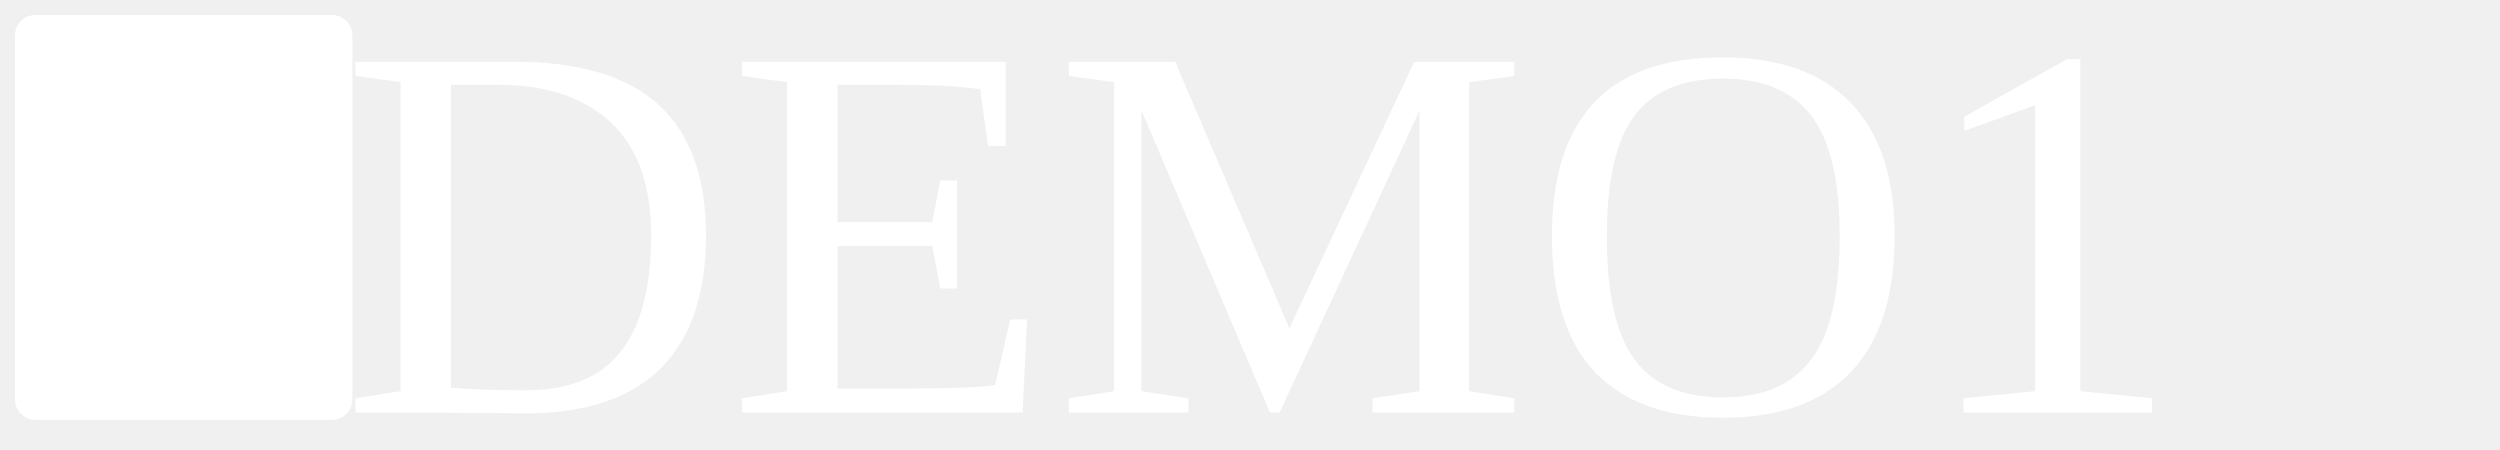
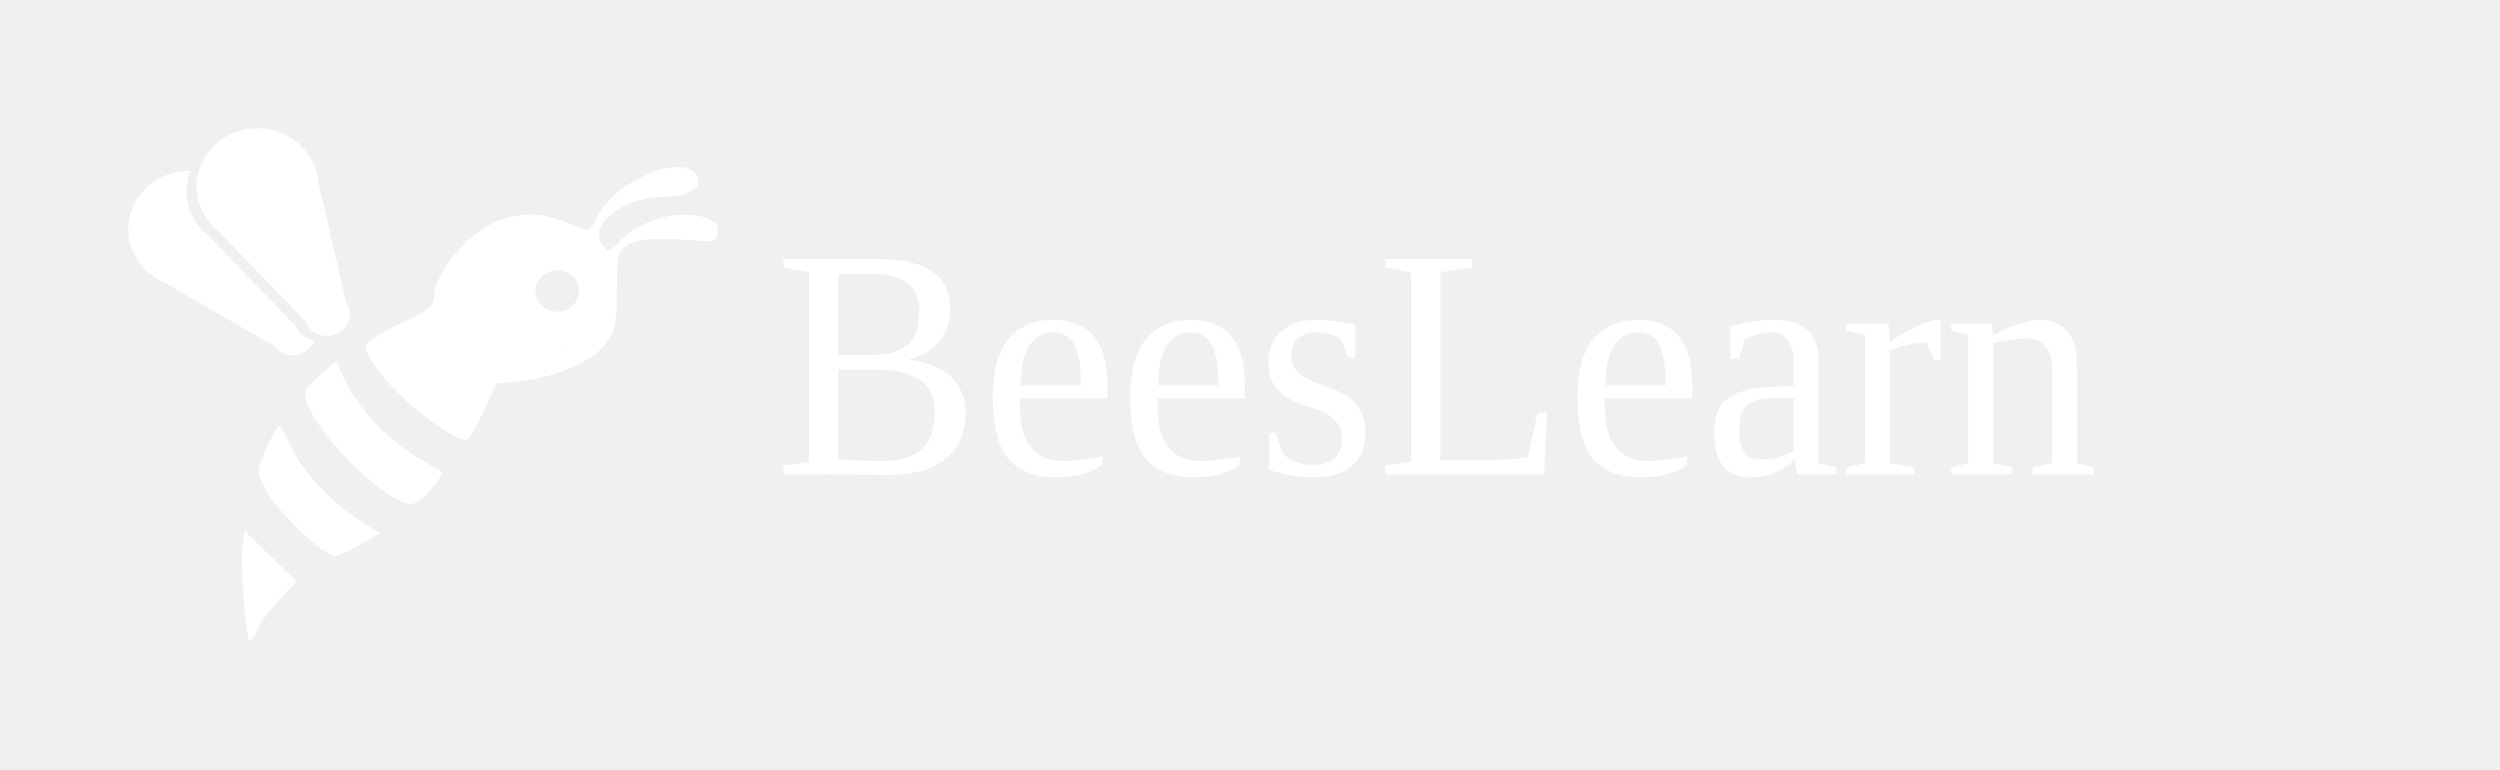
- <svg xmlns="http://www.w3.org/2000/svg" width="166.728" height="30" viewBox="0 0 44.113 7.937" version="1.1" id="svg5">
+ <svg xmlns="http://www.w3.org/2000/svg" width="195" height="60" viewBox="0 0 51.594 15.875" version="1.1" id="svg5">
  <defs id="defs2" />
-   <g id="layer1" transform="translate(-168.0104,-170.6562)">
-     <text xml:space="preserve" style="font-size:9.445px;fill:#ffffff;stroke:#000000;stroke-width:0" x="174.016" y="177.931" id="text1650">
-       <tspan id="tspan1648" style="fill:#ffffff;stroke-width:0" x="174.016" y="177.931">DEMO1</tspan>
-     </text>
-     <rect style="fill:#ffffff;stroke:#000000;stroke-width:0" id="rect998" width="5.953" height="7.144" x="168.275" y="170.921" ry="0.361" />
+   <g id="layer1" transform="translate(-169.7038,-171.0527)">
+     <g id="g8045">
+       <g id="g952" transform="matrix(0.9999986,0,0,1,2.646075,2.645843)">
+         <path id="path12326" style="fill:#ffffff;stroke-width:0.091" d="m 172.367,171.053 a 1.258,1.204 0 0 0 -0.662,0.183 1.258,1.204 0 0 0 -0.4,1.659 1.258,1.204 0 0 0 0.269,0.292 l 1.786,1.851 a 0.472,0.452 0 0 0 0.044,0.088 0.472,0.452 0 0 0 0.65,0.144 0.472,0.452 0 0 0 0.15,-0.622 0.472,0.452 0 0 0 -0.005,-0.008 l -0.573,-2.485 a 1.258,1.204 0 0 0 -0.186,-0.535 h -3.1e-4 a 1.258,1.204 0 0 0 -1.072,-0.566 z m 8.662,0.799 c -0.545,0.012 -1.419,0.499 -1.664,1.067 -0.086,0.198 -0.158,0.255 -0.267,0.21 -0.796,-0.326 -1.061,-0.36 -1.627,-0.21 -0.664,0.177 -1.455,1.072 -1.462,1.655 -0.002,0.143 -0.166,0.265 -0.702,0.519 -0.385,0.182 -0.7,0.384 -0.7,0.448 0,0.33 0.775,1.187 1.508,1.667 0.419,0.274 0.548,0.322 0.628,0.23 0.055,-0.064 0.205,-0.341 0.332,-0.616 l 0.231,-0.5 0.541,-0.06 c 0.734,-0.082 1.44,-0.398 1.716,-0.768 0.197,-0.264 0.225,-0.401 0.226,-1.096 0.002,-0.738 0.017,-0.804 0.225,-0.936 0.211,-0.134 0.659,-0.157 1.547,-0.08 0.229,0.02 0.285,-0.013 0.31,-0.177 0.022,-0.148 -0.034,-0.224 -0.216,-0.29 -0.56,-0.204 -1.359,0.008 -1.813,0.478 -0.223,0.232 -0.226,0.233 -0.358,0.053 -0.292,-0.398 0.45,-0.977 1.253,-0.978 0.514,-3.5e-4 0.811,-0.168 0.716,-0.405 -0.055,-0.138 -0.193,-0.202 -0.372,-0.209 -0.017,-5.7e-4 -0.034,-9.6e-4 -0.051,-5.7e-4 z m -10.074,0.081 a 1.258,1.204 0 0 0 -0.927,0.398 1.258,1.204 0 0 0 0.093,1.701 1.258,1.204 0 0 0 0.343,0.21 l 2.249,1.309 a 0.472,0.452 0 0 0 0.068,0.073 0.472,0.452 0 0 0 0.666,-0.033 0.472,0.452 0 0 0 0.099,-0.165 0.472,0.452 0 0 1 -0.346,-0.208 0.472,0.452 0 0 1 -0.044,-0.088 l -1.786,-1.851 a 1.258,1.204 0 0 1 -0.269,-0.292 1.258,1.204 0 0 1 -0.114,-1.051 1.258,1.204 0 0 0 -0.032,-9.4e-4 z m 7.602,2.054 a 0.449,0.428 0 0 1 0.449,0.427 0.449,0.428 0 0 1 -0.449,0.427 0.449,0.428 0 0 1 -0.449,-0.427 0.449,0.428 0 0 1 0.449,-0.427 z m 0.179,1.548 h 0.033 c 0.004,0.011 -0.008,0.025 -0.033,0.042 z m -4.741,0.321 -0.347,0.304 c -0.322,0.282 -0.34,0.323 -0.247,0.577 0.267,0.734 1.649,2.071 2.14,2.071 0.097,0 0.29,-0.142 0.428,-0.315 0.138,-0.173 0.235,-0.327 0.215,-0.34 -0.02,-0.014 -0.257,-0.158 -0.528,-0.32 -0.612,-0.367 -1.2,-0.991 -1.461,-1.55 z m -1.174,1.345 c -0.032,-1.8e-4 -0.151,0.206 -0.265,0.459 -0.197,0.439 -0.2,0.474 -0.053,0.782 0.23,0.483 1.213,1.44 1.476,1.438 0.062,-3.2e-4 0.295,-0.105 0.518,-0.233 l 0.404,-0.232 -0.462,-0.298 c -0.574,-0.37 -1.18,-1.037 -1.396,-1.536 -0.09,-0.209 -0.19,-0.38 -0.222,-0.38 z m -0.713,2.161 -0.046,0.331 c -0.047,0.333 0.067,1.867 0.144,1.941 0.023,0.022 0.093,-0.08 0.156,-0.226 0.063,-0.146 0.273,-0.429 0.467,-0.63 l 0.352,-0.365 -0.536,-0.525 z" />
+         <text xml:space="preserve" style="font-size:6.584px;fill:#ffffff;fill-opacity:1;stroke:#000000;stroke-width:0" x="188.521" y="173.016" id="text1650-36-9" transform="scale(0.9709394,1.02993)">
+           <tspan id="tspan1648-7-2" style="font-size:6.584px;fill:#ffffff;fill-opacity:1;stroke-width:0" x="188.521" y="173.016">BeesLearn</tspan>
+         </text>
+       </g>
+     </g>
  </g>
</svg>
